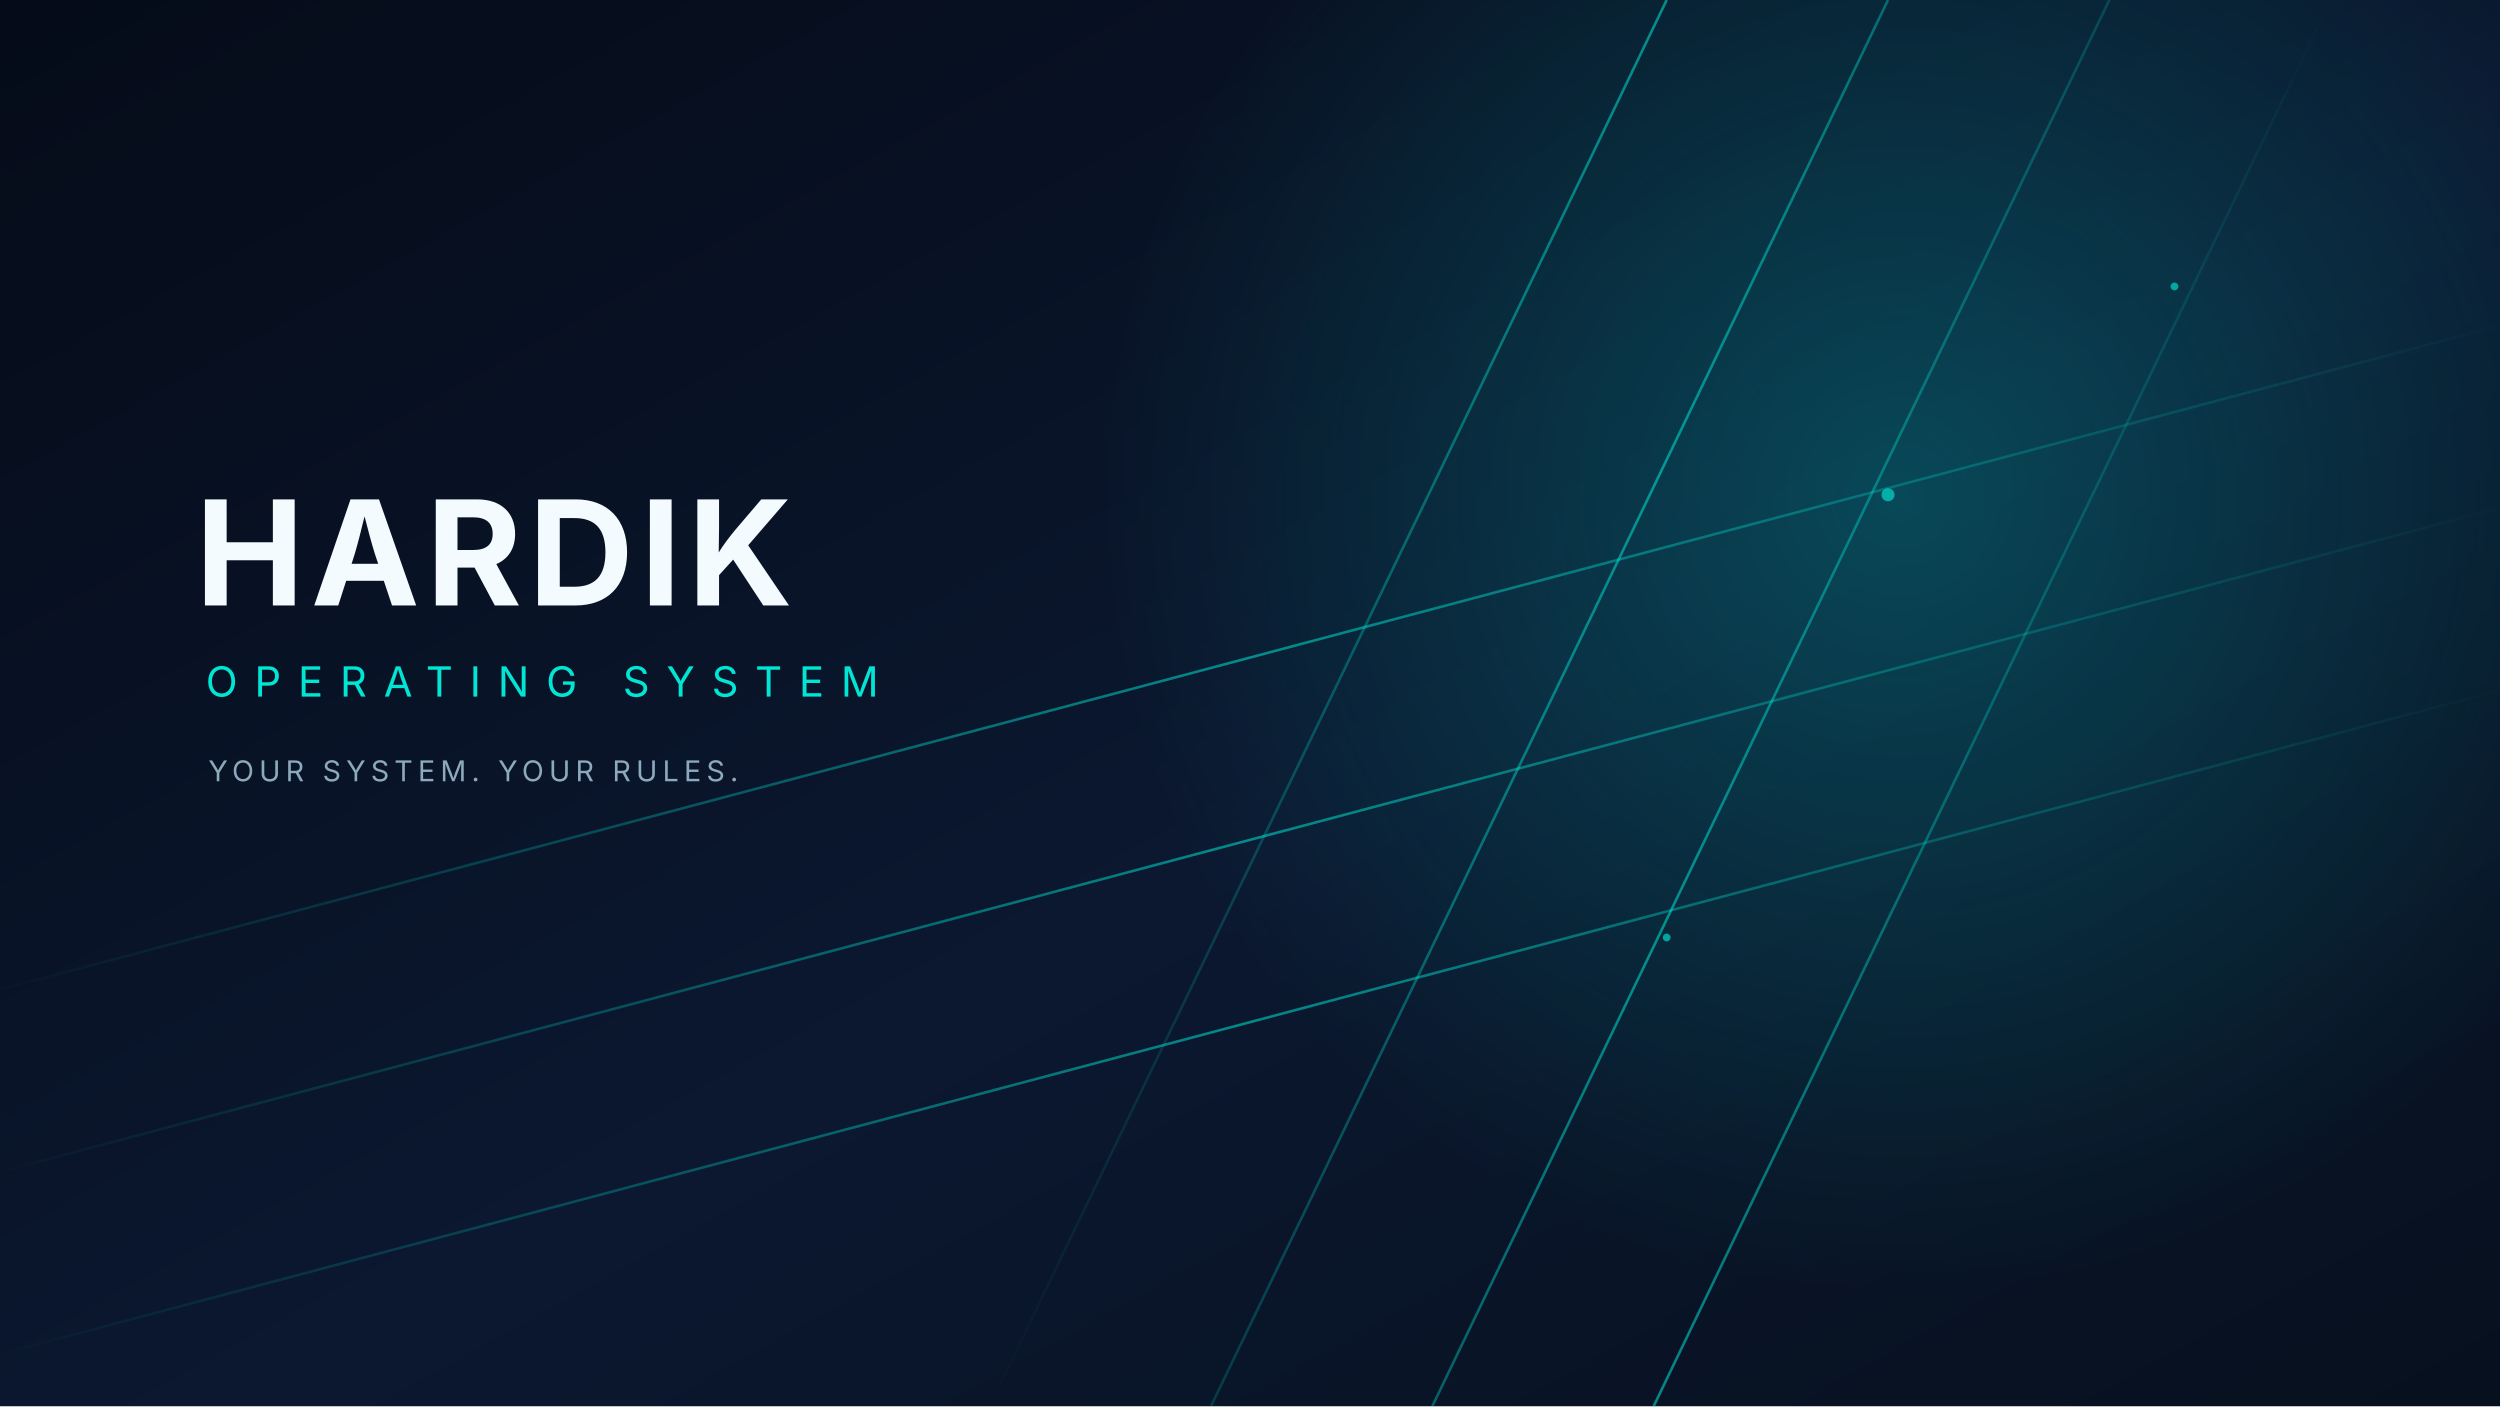
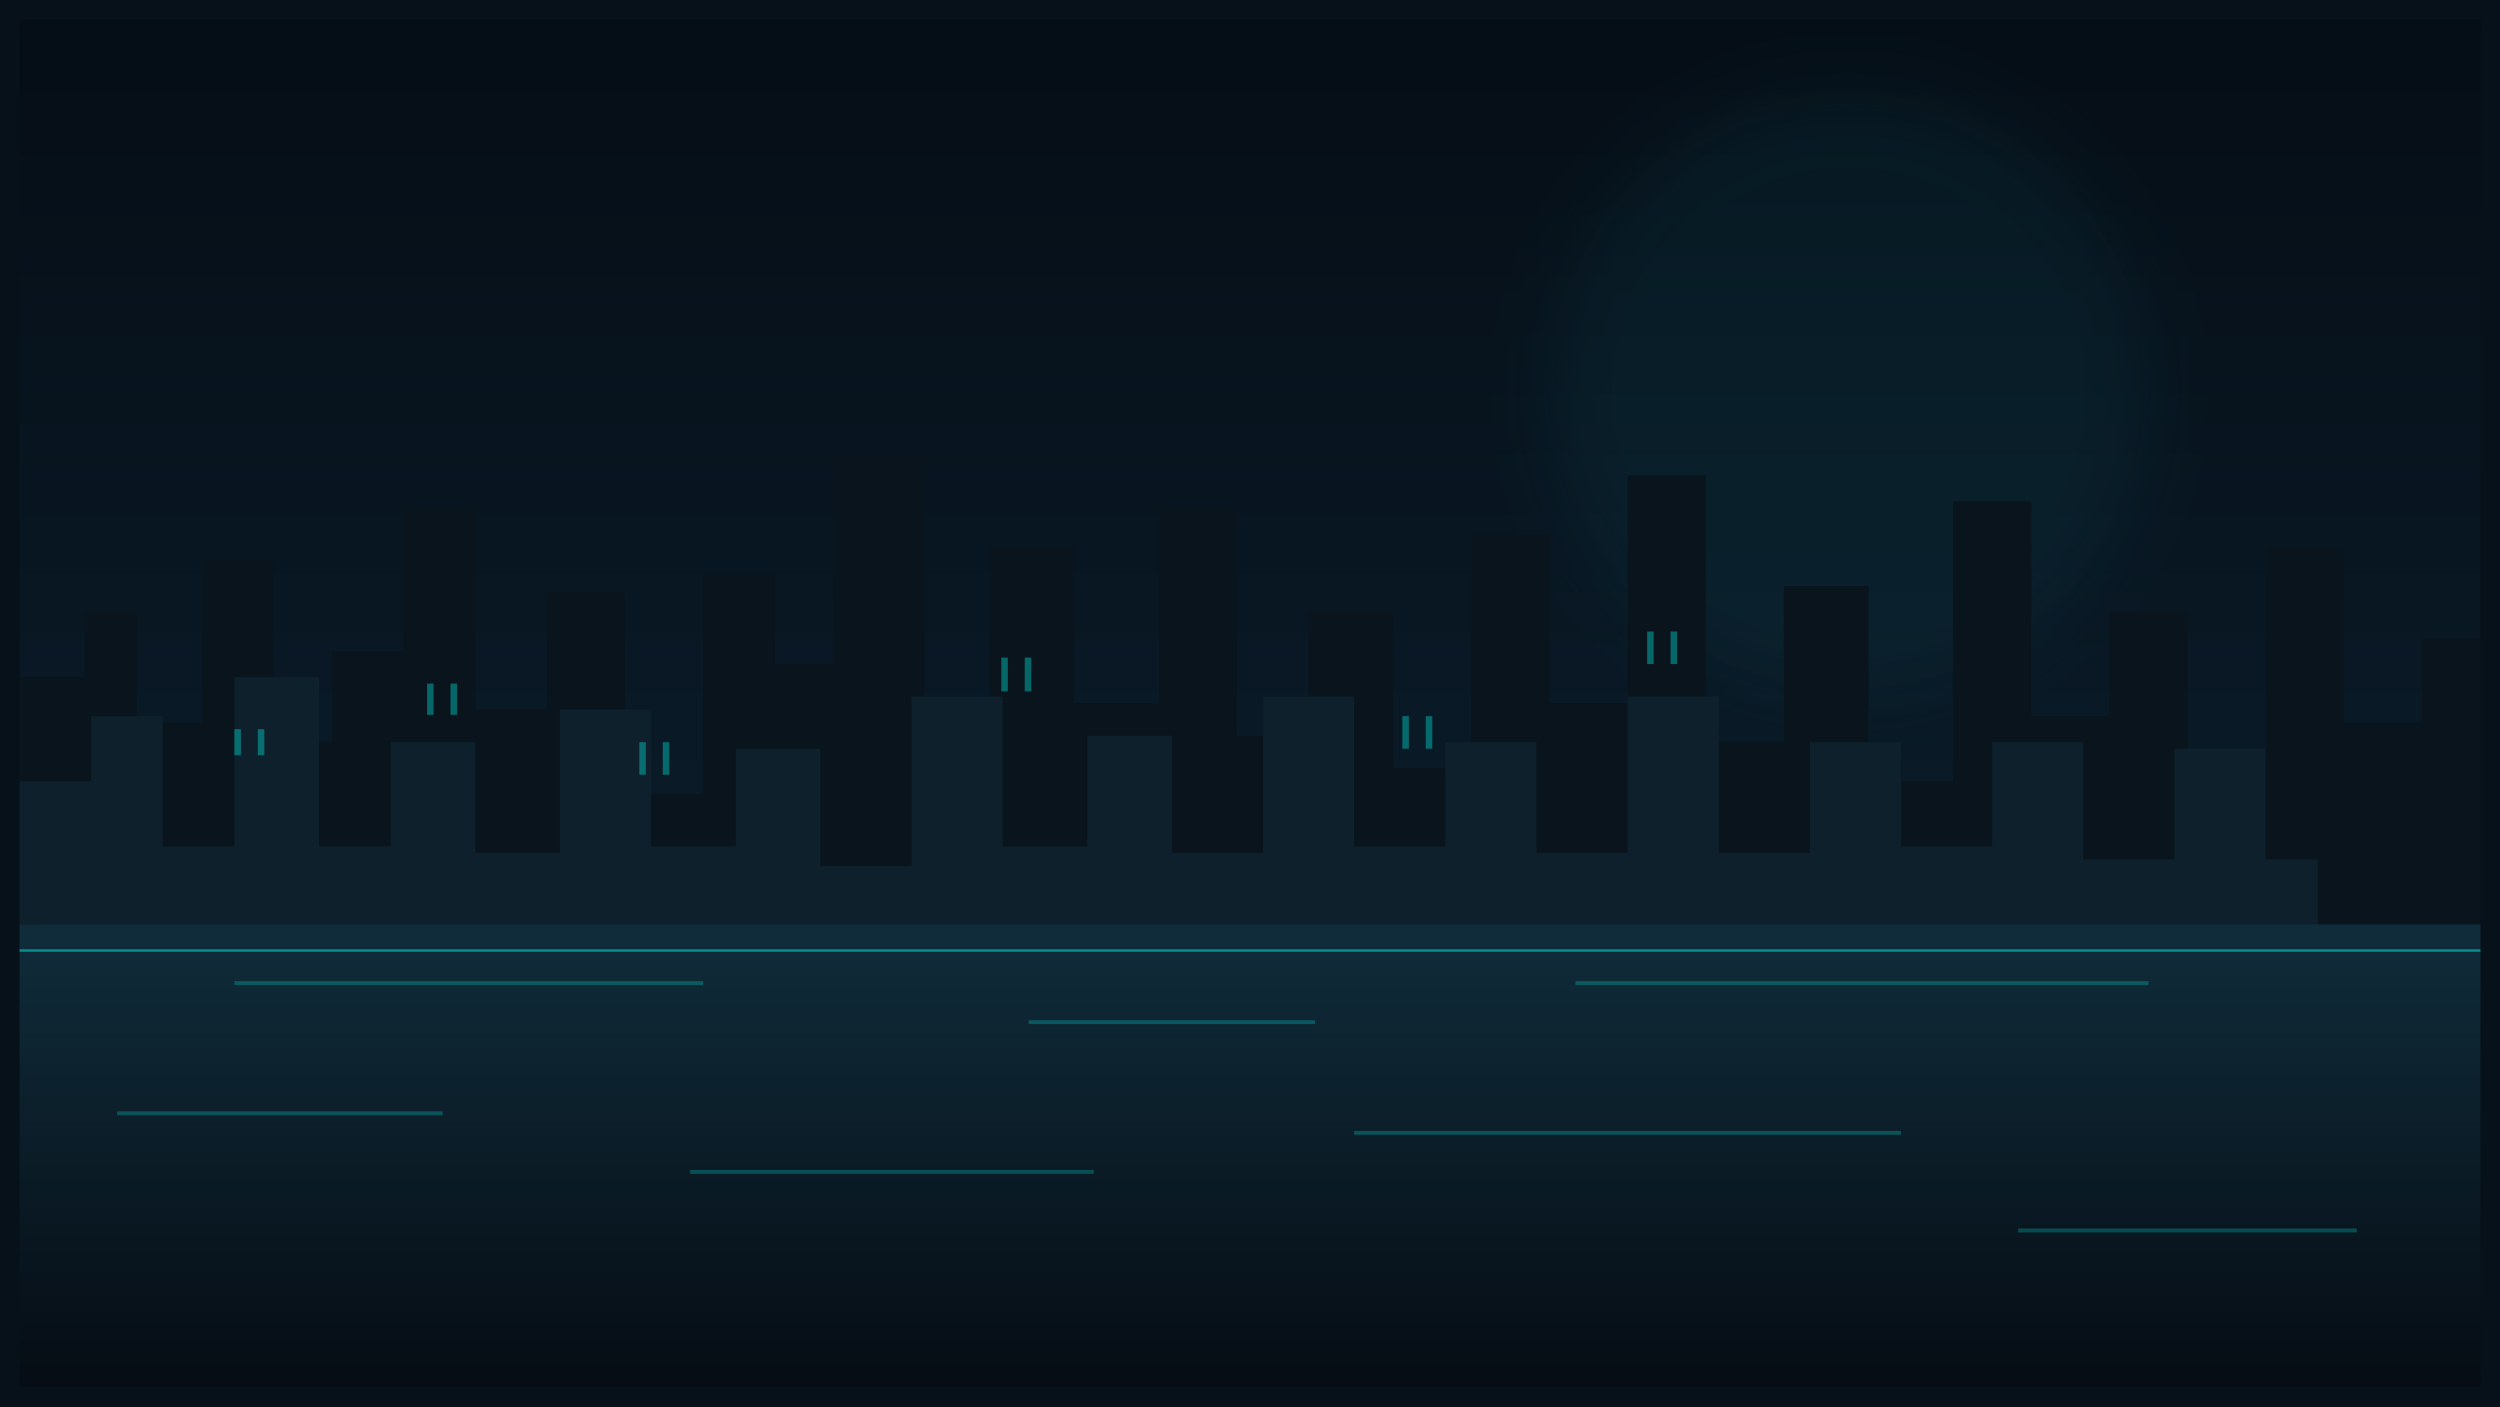
<svg xmlns="http://www.w3.org/2000/svg" width="1920" height="1080" viewBox="0 0 1920 1080">
  <defs>
-     <linearGradient id="bg" x1="0" y1="0" x2="1" y2="1">
-       <stop stop-color="#050b18" />
-       <stop offset=".55" stop-color="#0b1830" />
-       <stop offset="1" stop-color="#07101e" />
+     <linearGradient id="sky" x2="0" y2="1">
+       <stop stop-color="#050d15" />
+       <stop offset=".6" stop-color="#0a1b28" />
+       <stop offset="1" stop-color="#07111a" />
    </linearGradient>
-     <radialGradient id="glow">
-       <stop stop-color="#00d9d0" stop-opacity=".25" />
-       <stop offset="1" stop-color="#00d9d0" stop-opacity="0" />
-     </radialGradient>
-     <linearGradient id="line">
-       <stop stop-color="#00e5d4" stop-opacity="0" />
-       <stop offset=".5" stop-color="#00e5d4" stop-opacity=".55" />
-       <stop offset="1" stop-color="#00e5d4" stop-opacity="0" />
+     <linearGradient id="water" x2="0" y2="1">
+       <stop stop-color="#102c3b" />
+       <stop offset="1" stop-color="#050b12" />
    </linearGradient>
+     <filter id="blur">
+       <feGaussianBlur stdDeviation="28" />
+     </filter>
  </defs>
-   <rect width="1920" height="1080" fill="url(#bg)" />
-   <circle cx="1460" cy="380" r="620" fill="url(#glow)" />
-   <g fill="none" stroke="url(#line)" stroke-width="2">
-     <path d="M760 1080 1280 0M930 1080 1450 0M1100 1080 1620 0M1270 1080 1790 0" />
-     <path d="M0 760 1920 250M0 900 1920 390M0 1040 1920 530" />
+   <rect width="1920" height="1080" fill="url(#sky)" />
+   <circle cx="1420" cy="300" r="230" fill="#0c5260" opacity=".16" filter="url(#blur)" />
+   <path d="M0 710V520h65v-50h40v85h50V430h55v140h45v-70h55V390h55v155h55v-90h60v155h60V440h55v70h45V350h70v220h50V420h65v120h65V390h60v175h55v-95h65v120h60V410h60v130h60V365h60v205h60V450h65v150h65V385h60v165h60v-80h60v110h60V420h60v135h60v-65h60v220Z" fill="#09141d" />
+   <path d="M0 710V600h70v-50h55v100h55V520h65v130h55v-80h65v85h65V545h70v105h65v-75h65v90h70V535h70v115h65v-85h65v90h70V535h70v115h70v-80h70v85h70V535h70v120h70v-85h70v80h70v-80h70v90h70v-85h70v85h40v60Z" fill="#0d202b" />
+   <g fill="#00d9d0" opacity=".42">
+     <path d="M180 560h5v20h-5zm18 0h5v20h-5zm130-35h5v24h-5zm18 0h5v24h-5zm145 45h5v25h-5zm18 0h5v25h-5zm260-65h5v26h-5zm18 0h5v26h-5zm290 45h5v25h-5zm18 0h5v25h-5zm170-65h5v25h-5zm18 0h5v25h-5z" />
  </g>
-   <g fill="#00e5d4" opacity=".65">
-     <circle cx="1450" cy="380" r="5" />
-     <circle cx="1280" cy="720" r="3" />
-     <circle cx="1670" cy="220" r="3" />
+   <rect y="710" width="1920" height="370" fill="url(#water)" />
+   <path d="M0 730H1920" stroke="#00d9d0" stroke-opacity=".55" stroke-width="2" />
+   <g stroke="#00d9d0" stroke-opacity=".28" stroke-width="3">
+     <path d="M180 755h360M790 785h220M1210 755h440M90 855h250M530 900h310M1040 870h420M1550 945h260" />
  </g>
-   <text x="150" y="465" fill="#f3fbff" font-family="Inter,Arial,sans-serif" font-size="112" font-weight="700" letter-spacing="5">HARDIK</text>
-   <text x="158" y="535" fill="#00e5d4" font-family="Inter,Arial,sans-serif" font-size="32" letter-spacing="13">OPERATING SYSTEM</text>
-   <text x="160" y="600" fill="#8da9bd" font-family="Inter,Arial,sans-serif" font-size="22" letter-spacing="4">YOUR SYSTEM. YOUR RULES.</text>
+   <rect width="1920" height="1080" fill="none" stroke="#06111a" stroke-width="30" />
</svg>
